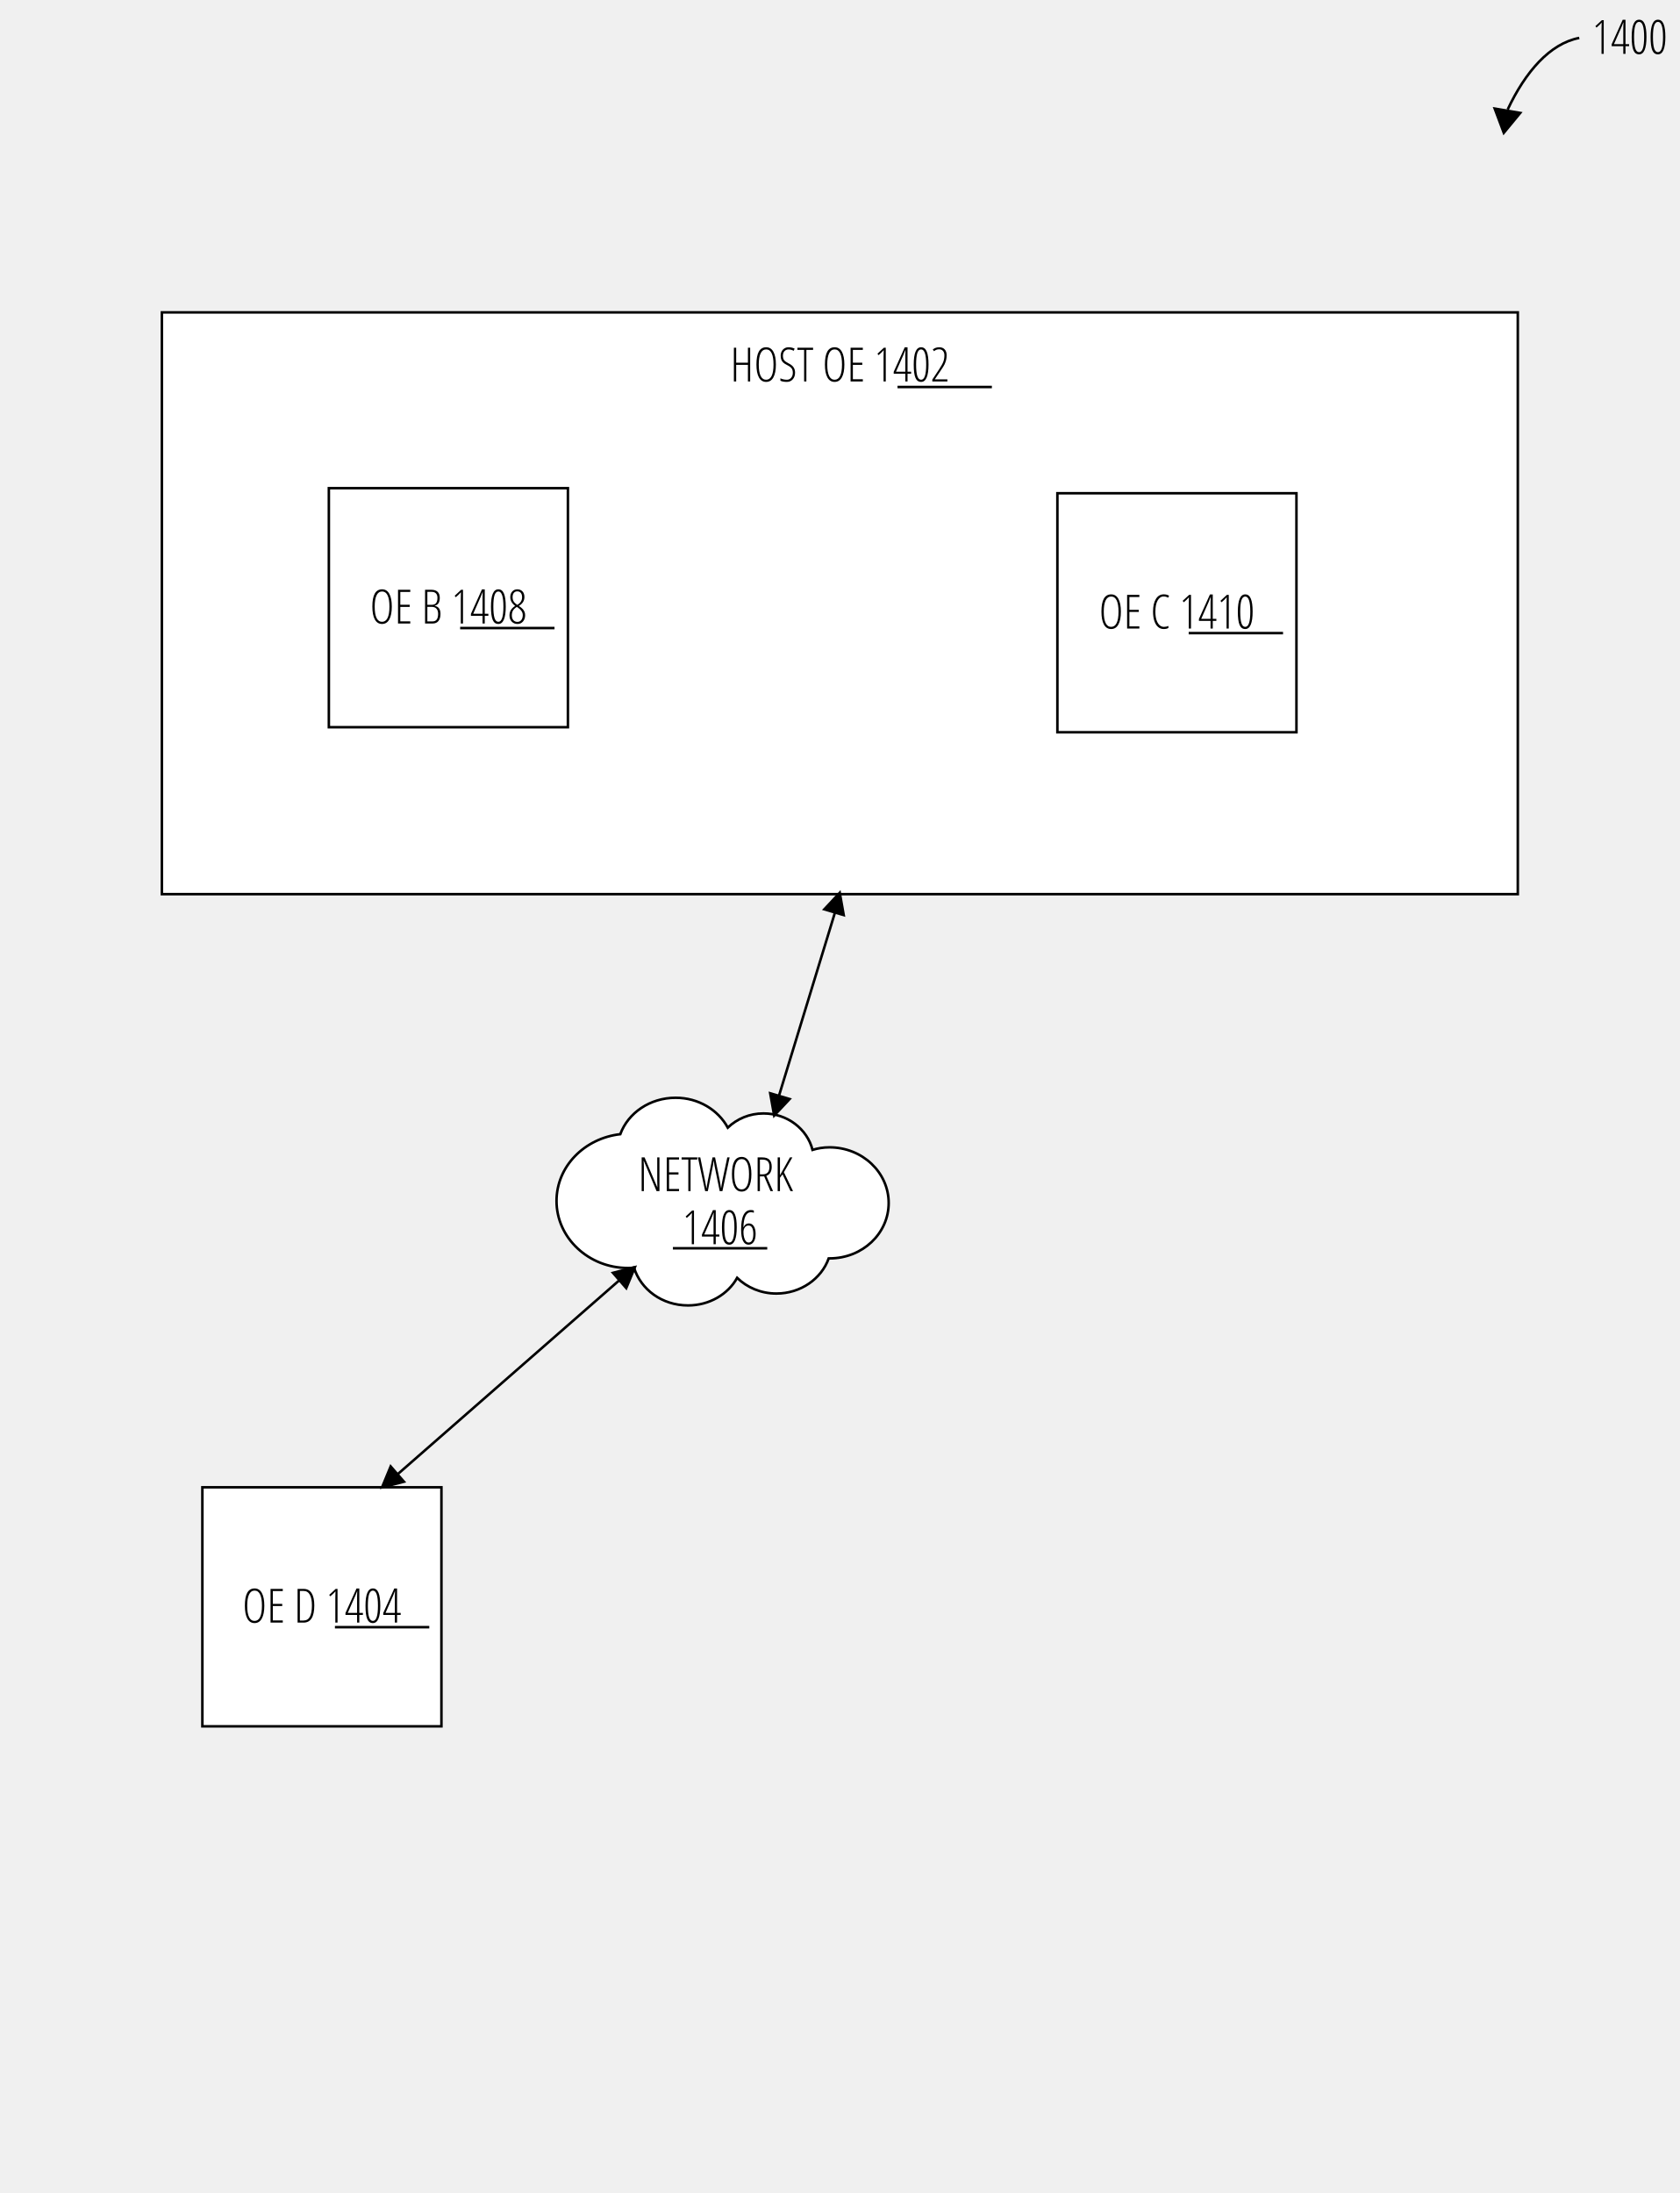
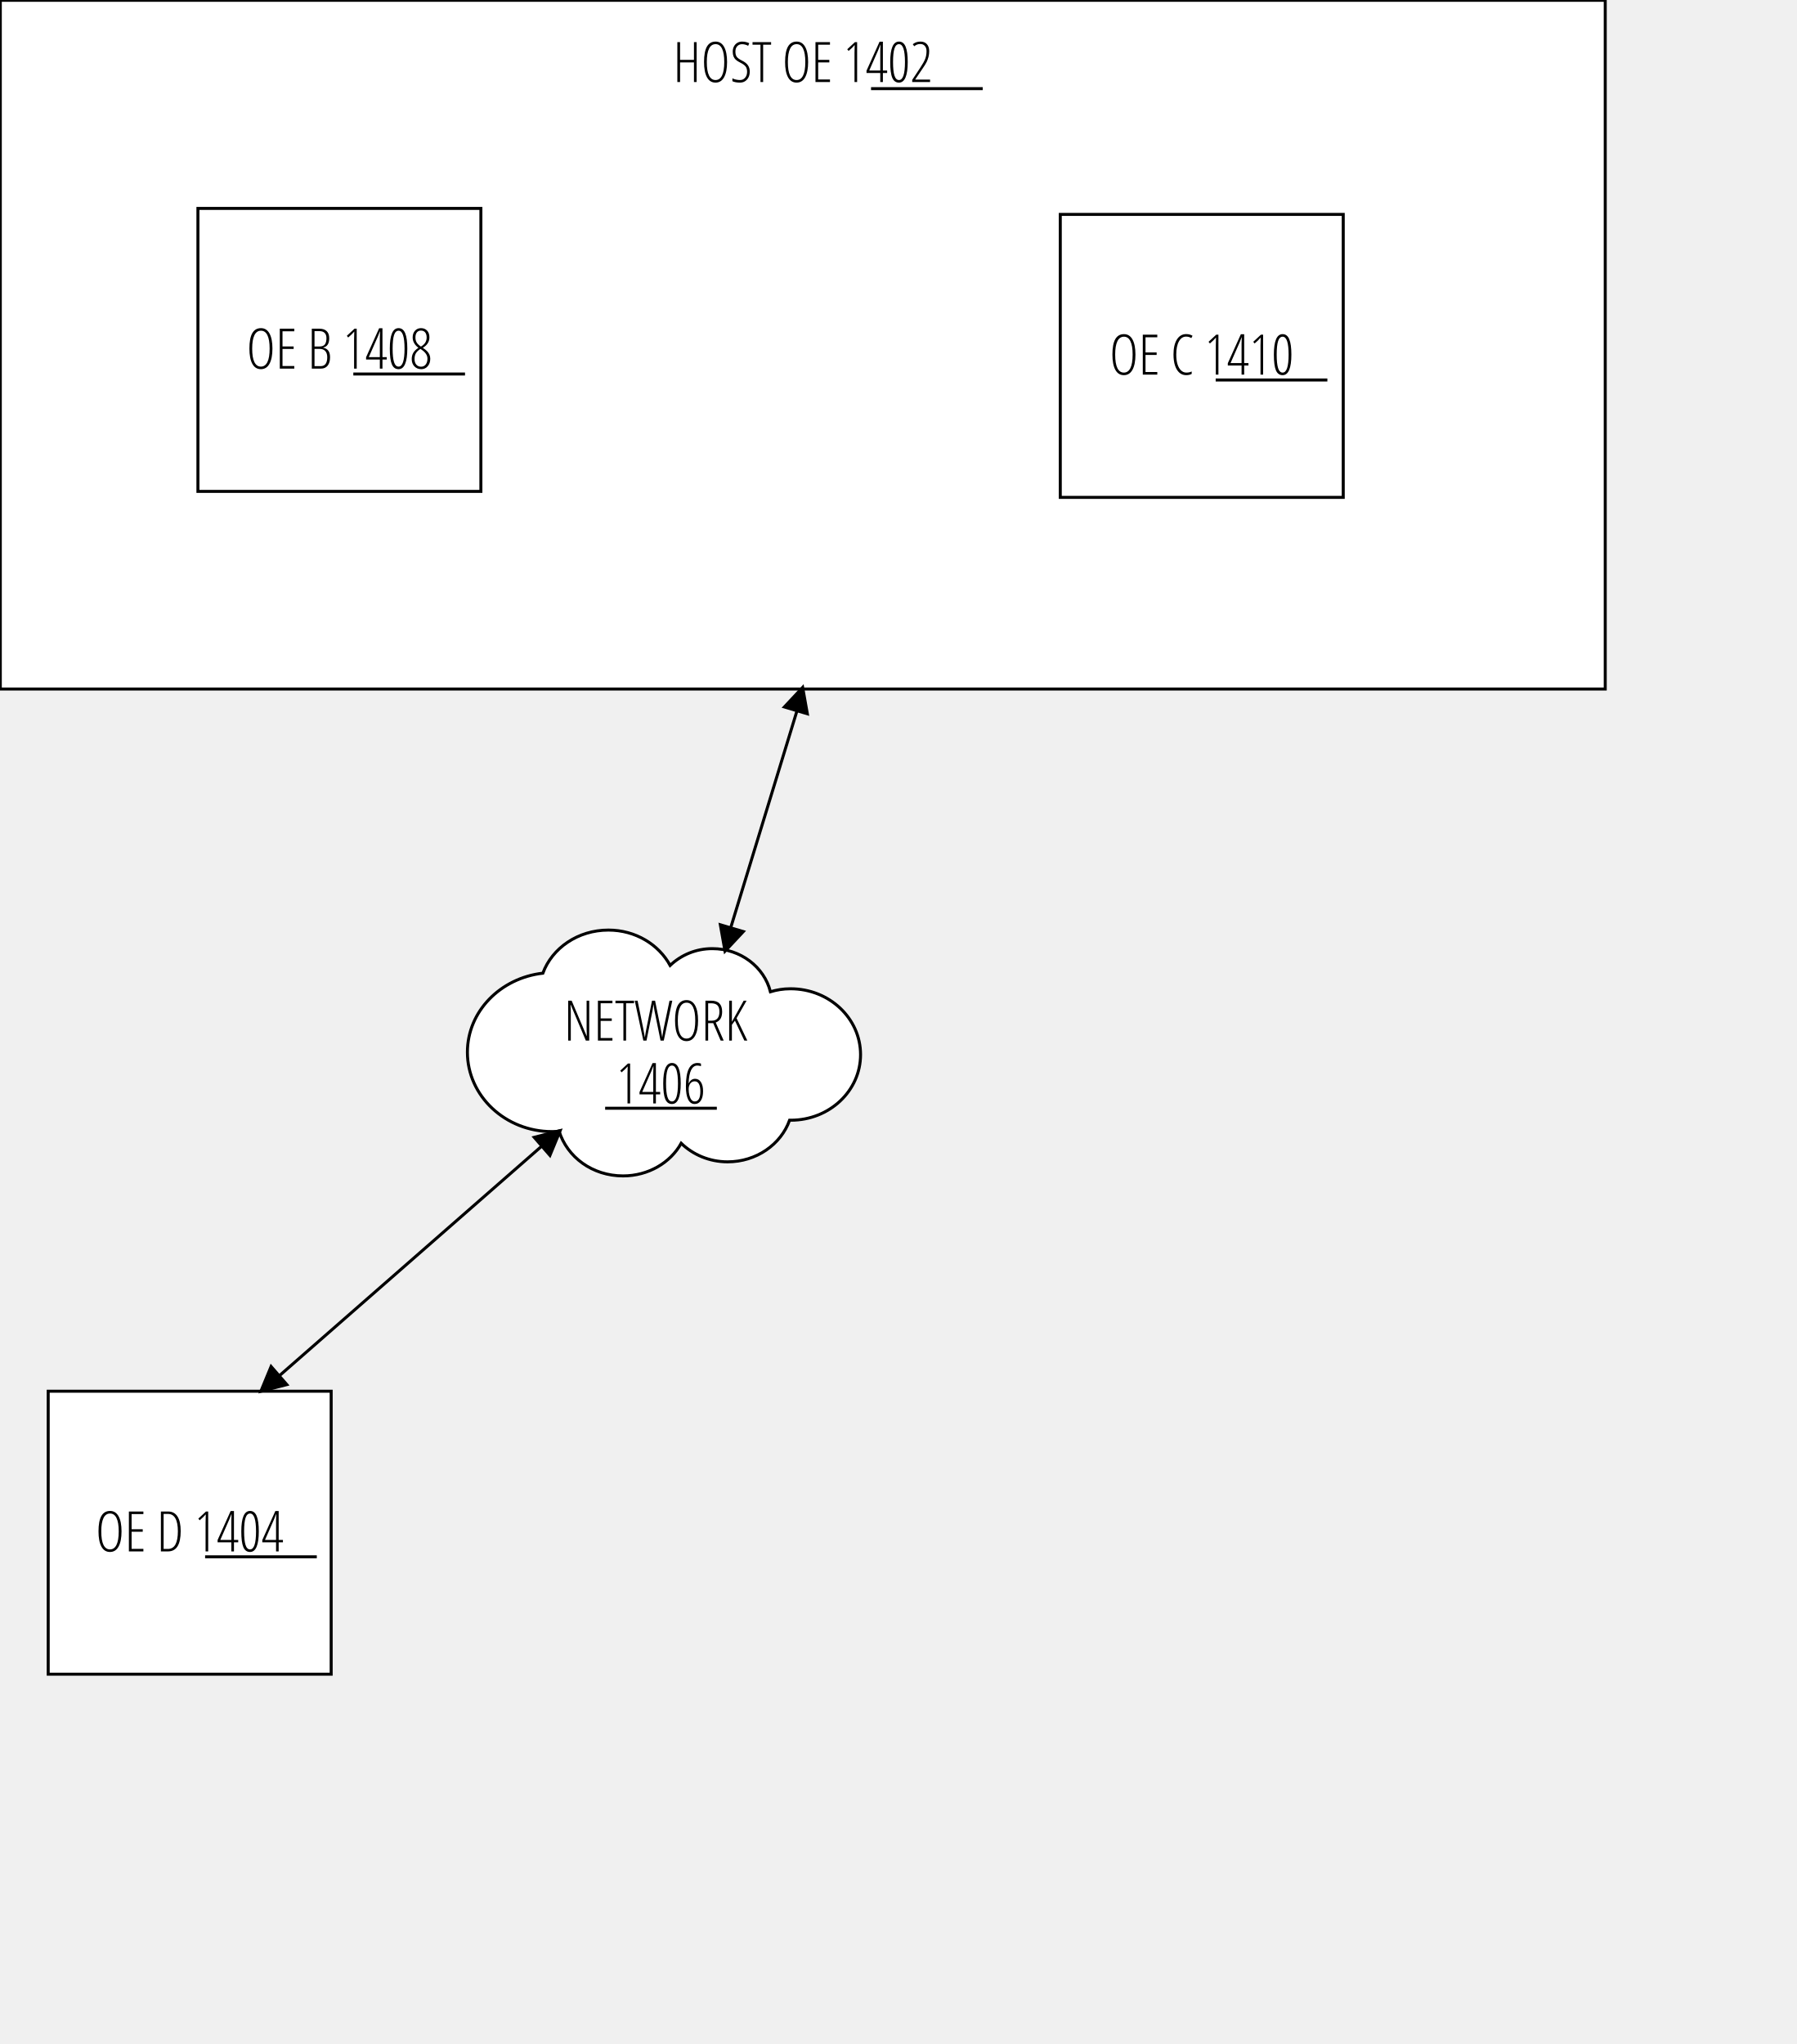
- <svg xmlns="http://www.w3.org/2000/svg" version="1.1" width="664" height="867">
+ <svg xmlns="http://www.w3.org/2000/svg" version="1.1" width="600.1" height="682.6" viewBox="63.9 123.4 600.1 682.6">
  <g>
-     <g transform="translate(596,15)">
-       <polygon fill="#000000" points="0,0 4.2,11.2 11.8,2" transform="translate(-5.9,27.3)" />
-       <rect fill="none" width="1" height="1" transform="translate(33.3,-0.5)" />
-       <g>
-         <g>
-           <rect x="0" y="0" width="28.3" height="28.3" opacity="0" />
-           <path fill="none" stroke="#000000" stroke-width="1" d="M28.3,0C16.7,2.2,7,13.4,0,28.3" />
-         </g>
-       </g>
-       <rect stroke="none" stroke-width="0" fill="#FFFFFF" x="0" y="0" width="0" height="0" />
-       <path stroke="#000000" fill="none" />
-       <text font-family="OpenSansCondensedLight" font-size="14pt" fill="black" transform="translate(0,0)" />
-       <rect stroke-width="0" fill="none" width="1" height="1" transform="translate(33.3,-0.5)" />
-       <text font-family="OpenSansCondensedLight" font-size="14pt" fill="black" text-decoration="none" transform="translate(33.3,-0.5)">
-         <tspan x="0" y="6.8">1400</tspan>
-       </text>
-       <path stroke="#000000" fill="none" transform="translate(33.3,-0.5)" />
-     </g>
    <g transform="translate(64,123.5)">
      <g>
        <g>
          <path d="M536,0H0v230h536V0L536,0z" stroke="#000000" stroke-dasharray="none" fill="#FFFFFF" />
          <rect x="23.4" y="10.5" width="489.2" height="209" fill="none" />
          <circle fill="none" cx="268" cy="0" r="0.1" />
          <circle fill="none" cx="400.8" cy="0" r="0.1" />
          <circle fill="none" cx="536" cy="58" r="0.1" />
          <circle fill="none" cx="536" cy="115" r="0.1" />
          <circle fill="none" cx="536" cy="172" r="0.1" />
          <circle fill="none" cx="400.8" cy="230" r="0.1" />
          <circle fill="none" cx="268" cy="230" r="0.1" />
          <circle fill="none" cx="135.2" cy="230" r="0.1" />
          <circle fill="none" cx="0" cy="172" r="0.1" />
          <circle fill="none" cx="0" cy="115" r="0.1" />
          <circle fill="none" cx="0" cy="58" r="0.1" />
          <circle fill="none" cx="135.2" cy="0" r="0.1" />
        </g>
      </g>
      <rect stroke="none" stroke-width="0" fill="#FFFFFF" x="0" y="0" width="0" height="0" transform="translate(535.9,114.9)" />
      <path stroke="#000000" fill="none" d="" />
      <text font-family="OpenSansCondensedLight" font-size="14pt" fill="black" transform="translate(535.9,114.9)" />
      <rect stroke-width="0" fill="none" width="489.2" height="209" transform="translate(23.4,10.5)" />
      <text font-family="OpenSansCondensedLight" font-size="14pt" fill="black" transform="translate(23.4,10.5)" text-anchor="middle">
        <tspan x="244.6" y="16.8">HOST OE 1402</tspan>
      </text>
      <path stroke="#000000" fill="none" transform="translate(23.4,10.5)" d="M 267.4 19 304.7 19" />
    </g>
    <g transform="translate(80,588)">
      <g>
        <g>
          <path d="M94.5,0H0v94.5h94.5V0L94.5,0z" stroke="#000000" stroke-dasharray="none" fill="#FFFFFF" />
          <rect x="4.1" y="4.3" width="86.2" height="85.9" fill="none" />
          <circle fill="none" cx="47.2" cy="0" r="0.1" />
          <circle fill="none" cx="70.7" cy="0" r="0.1" />
          <circle fill="none" cx="94.5" cy="23.8" r="0.1" />
          <circle fill="none" cx="94.5" cy="47.2" r="0.1" />
          <circle fill="none" cx="94.5" cy="70.7" r="0.1" />
          <circle fill="none" cx="70.7" cy="94.5" r="0.1" />
          <circle fill="none" cx="47.2" cy="94.5" r="0.1" />
          <circle fill="none" cx="23.8" cy="94.5" r="0.1" />
          <circle fill="none" cx="0" cy="70.7" r="0.1" />
          <circle fill="none" cx="0" cy="47.2" r="0.1" />
          <circle fill="none" cx="0" cy="23.8" r="0.1" />
          <circle fill="none" cx="23.8" cy="0" r="0.1" />
        </g>
      </g>
      <rect stroke="none" stroke-width="0" fill="#FFFFFF" x="0" y="0" width="0" height="0" transform="translate(94.4,47.1)" />
      <path stroke="#000000" fill="none" d="" />
      <text font-family="OpenSansCondensedLight" font-size="14pt" fill="black" transform="translate(94.4,47.1)" />
      <rect stroke-width="0" fill="none" width="86.2" height="85.9" transform="translate(4.1,4.3)" />
      <text font-family="OpenSansCondensedLight" font-size="14pt" fill="black" transform="translate(4.1,4.3)" text-anchor="middle">
        <tspan x="43.1" y="49.2">OE D 1404</tspan>
      </text>
      <path stroke="#000000" fill="none" transform="translate(4.1,4.3)" d="M 48.3 51 85.6 51" />
    </g>
    <g transform="translate(220,434)">
      <g>
        <g>
          <path d="M47.1,0c-10.2,0,-18.8,6,-21.9,14.4C11.1,16,0,27.1,0,40.8c0,14.6,12.7,26.5,28.2,26.5c0.8,0,1.6,0,2.4,-0.2c2.7,8.7,11.1,15,21.4,15c8.4,0,15.8,-4.4,19.4,-10.9c3.9,3.8,9.4,6.2,15.5,6.2c9.6,0,17.8,-5.8,20.7,-13.9c0.2,0,0.2,0,0.4,0c12.9,0,23.3,-9.8,23.3,-21.9s-10.4,-22,-23.4,-22c-2.5,0,-4.7,0.4,-6.7,1c-2.1,-8.3,-10,-14.4,-19.4,-14.4c-5.5,0,-10.4,2.1,-14.1,5.6C63.9,4.8,56.1,0,47.1,0L47.1,0z" stroke="#000000" stroke-dasharray="none" fill="#FFFFFF" />
          <rect x="11.9" y="25.5" width="105.4" height="31.1" fill="none" />
          <circle fill="none" cx="67.7" cy="11.7" r="0.1" />
          <circle fill="none" cx="86.3" cy="6.6" r="0.1" />
          <circle fill="none" cx="101.4" cy="20.5" r="0.1" />
          <circle fill="none" cx="131.4" cy="40.8" r="0.1" />
          <circle fill="none" cx="107.7" cy="63.5" r="0.1" />
          <circle fill="none" cx="88.6" cy="77.2" r="0.1" />
          <circle fill="none" cx="71.5" cy="71.2" r="0.1" />
          <circle fill="none" cx="51.4" cy="82.1" r="0.1" />
          <circle fill="none" cx="0" cy="40.8" r="0.1" />
          <circle fill="none" cx="30.7" cy="67.1" r="0.1" />
          <circle fill="none" cx="25.2" cy="14.4" r="0.1" />
          <circle fill="none" cx="47" cy="0" r="0.1" />
        </g>
      </g>
      <rect stroke="none" stroke-width="0" fill="#FFFFFF" x="0" y="0" width="0" height="0" transform="translate(131.3,40.7)" />
      <path stroke="#000000" fill="none" d="" />
      <text font-family="OpenSansCondensedLight" font-size="14pt" fill="black" transform="translate(131.3,40.7)" />
      <rect stroke-width="0" fill="none" width="105.4" height="31.1" transform="translate(11.9,25.5)" />
      <text font-family="OpenSansCondensedLight" font-size="14pt" fill="black" transform="translate(11.9,25.5)" text-anchor="middle">
        <tspan x="52.7" y="11.4">NETWORK</tspan>
        <tspan x="52.7" y="32.4">1406</tspan>
      </text>
      <path stroke="#000000" fill="none" transform="translate(11.9,25.5)" d="M 34.1 34 71.4 34" />
    </g>
    <g transform="translate(130,193)">
      <g>
        <g>
          <path d="M94.5,0H0v94.5h94.5V0L94.5,0z" stroke="#000000" stroke-dasharray="none" fill="#FFFFFF" />
          <rect x="4.1" y="4.3" width="86.2" height="85.9" fill="none" />
          <circle fill="none" cx="47.2" cy="0" r="0.1" />
          <circle fill="none" cx="70.7" cy="0" r="0.1" />
          <circle fill="none" cx="94.5" cy="23.8" r="0.1" />
          <circle fill="none" cx="94.5" cy="47.2" r="0.1" />
          <circle fill="none" cx="94.5" cy="70.7" r="0.1" />
          <circle fill="none" cx="70.7" cy="94.5" r="0.1" />
          <circle fill="none" cx="47.2" cy="94.5" r="0.1" />
          <circle fill="none" cx="23.8" cy="94.5" r="0.1" />
          <circle fill="none" cx="0" cy="70.7" r="0.1" />
          <circle fill="none" cx="0" cy="47.2" r="0.1" />
          <circle fill="none" cx="0" cy="23.8" r="0.1" />
          <circle fill="none" cx="23.8" cy="0" r="0.1" />
        </g>
      </g>
      <rect stroke="none" stroke-width="0" fill="#FFFFFF" x="0" y="0" width="0" height="0" transform="translate(94.4,47.1)" />
      <path stroke="#000000" fill="none" d="" />
      <text font-family="OpenSansCondensedLight" font-size="14pt" fill="black" transform="translate(94.4,47.1)" />
      <rect stroke-width="0" fill="none" width="86.2" height="85.9" transform="translate(4.1,4.3)" />
      <text font-family="OpenSansCondensedLight" font-size="14pt" fill="black" transform="translate(4.1,4.3)" text-anchor="middle">
        <tspan x="43.1" y="49.2">OE B 1408</tspan>
      </text>
      <path stroke="#000000" fill="none" transform="translate(4.1,4.3)" d="M 47.8 51 85.1 51" />
    </g>
+     <g>
+       <path stroke="black" stroke-dasharray="none" d="M 245 506 157 583" fill="none" />
+       <path fill="black" stroke="black" d="M 8 0 L 0 4 L 8 8 z" transform="translate(253.6,504) scale(1,1) rotate(-221)" />
+       <path fill="black" stroke="black" d="M 8 0 L 0 4 L 8 8 z" transform="translate(148.4,585) scale(1,1) rotate(-41)" />
+       <g>
+         <g label-idx="0" cursor="move" transform="translate(201, 544.5)">
+           <rect fill="white" rx="3" ry="3" x="0" y="0" width="0" height="0" />
+           <text text-anchor="middle" font-size="14pt" font-family="OpenSansCondensedLight" y="0.8em" display="none" xml:space="preserve" transform="translate(0,0)" />
+         </g>
+       </g>
+     </g>
    <g transform="translate(418,195)">
      <g>
        <g>
          <path d="M94.5,0H0v94.5h94.5V0L94.5,0z" stroke="#000000" stroke-dasharray="none" fill="#FFFFFF" />
          <rect x="4.1" y="4.3" width="86.2" height="85.9" fill="none" />
          <circle fill="none" cx="47.2" cy="0" r="0.1" />
          <circle fill="none" cx="70.7" cy="0" r="0.1" />
          <circle fill="none" cx="94.5" cy="23.8" r="0.1" />
          <circle fill="none" cx="94.5" cy="47.2" r="0.1" />
          <circle fill="none" cx="94.5" cy="70.7" r="0.1" />
          <circle fill="none" cx="70.7" cy="94.5" r="0.1" />
          <circle fill="none" cx="47.2" cy="94.5" r="0.1" />
          <circle fill="none" cx="23.8" cy="94.5" r="0.1" />
          <circle fill="none" cx="0" cy="70.7" r="0.1" />
          <circle fill="none" cx="0" cy="47.2" r="0.1" />
          <circle fill="none" cx="0" cy="23.8" r="0.1" />
          <circle fill="none" cx="23.8" cy="0" r="0.1" />
        </g>
      </g>
      <rect stroke="none" stroke-width="0" fill="#FFFFFF" x="0" y="0" width="0" height="0" transform="translate(94.4,47.1)" />
      <path stroke="#000000" fill="none" d="" />
      <text font-family="OpenSansCondensedLight" font-size="14pt" fill="black" transform="translate(94.4,47.1)" />
      <rect stroke-width="0" fill="none" width="86.2" height="85.9" transform="translate(4.1,4.3)" />
      <text font-family="OpenSansCondensedLight" font-size="14pt" fill="black" transform="translate(4.1,4.3)" text-anchor="middle">
        <tspan x="43.1" y="49.2">OE C 1410</tspan>
      </text>
      <path stroke="#000000" fill="none" transform="translate(4.1,4.3)" d="M 47.8 51 85.1 51" />
    </g>
    <g>
-       <path stroke="black" stroke-dasharray="none" d="M 245 506 157 583" fill="none" />
-       <path fill="black" stroke="black" d="M 8 0 L 0 4 L 8 8 z" transform="translate(253.6,504) scale(1,1) rotate(-221)" />
-       <path fill="black" stroke="black" d="M 8 0 L 0 4 L 8 8 z" transform="translate(148.4,585) scale(1,1) rotate(-41)" />
-       <g>
-         <g label-idx="0" cursor="move" transform="translate(201, 544.5)">
-           <rect fill="white" rx="3" ry="3" x="0" y="0" width="0" height="0" />
-           <text text-anchor="middle" font-size="14pt" font-family="OpenSansCondensedLight" y="0.8em" display="none" xml:space="preserve" transform="translate(0,0)" />
-         </g>
-       </g>
-     </g>
-     <g>
      <path stroke="black" stroke-dasharray="none" d="M 308 433 330 361" fill="none" />
      <path fill="black" stroke="black" d="M 8 0 L 0 4 L 8 8 z" transform="translate(302.2,439.9) scale(1,1) rotate(-73.5)" />
      <path fill="black" stroke="black" d="M 8 0 L 0 4 L 8 8 z" transform="translate(335.8,354.1) scale(1,1) rotate(-253.5)" />
      <g>
        <g label-idx="0" cursor="move" transform="translate(319, 397)">
          <rect fill="white" rx="3" ry="3" x="0" y="0" width="0" height="0" />
          <text text-anchor="middle" font-size="14pt" font-family="OpenSansCondensedLight" y="0.8em" display="none" xml:space="preserve" transform="translate(0,0)" />
        </g>
      </g>
    </g>
  </g>
  <defs />
</svg>
